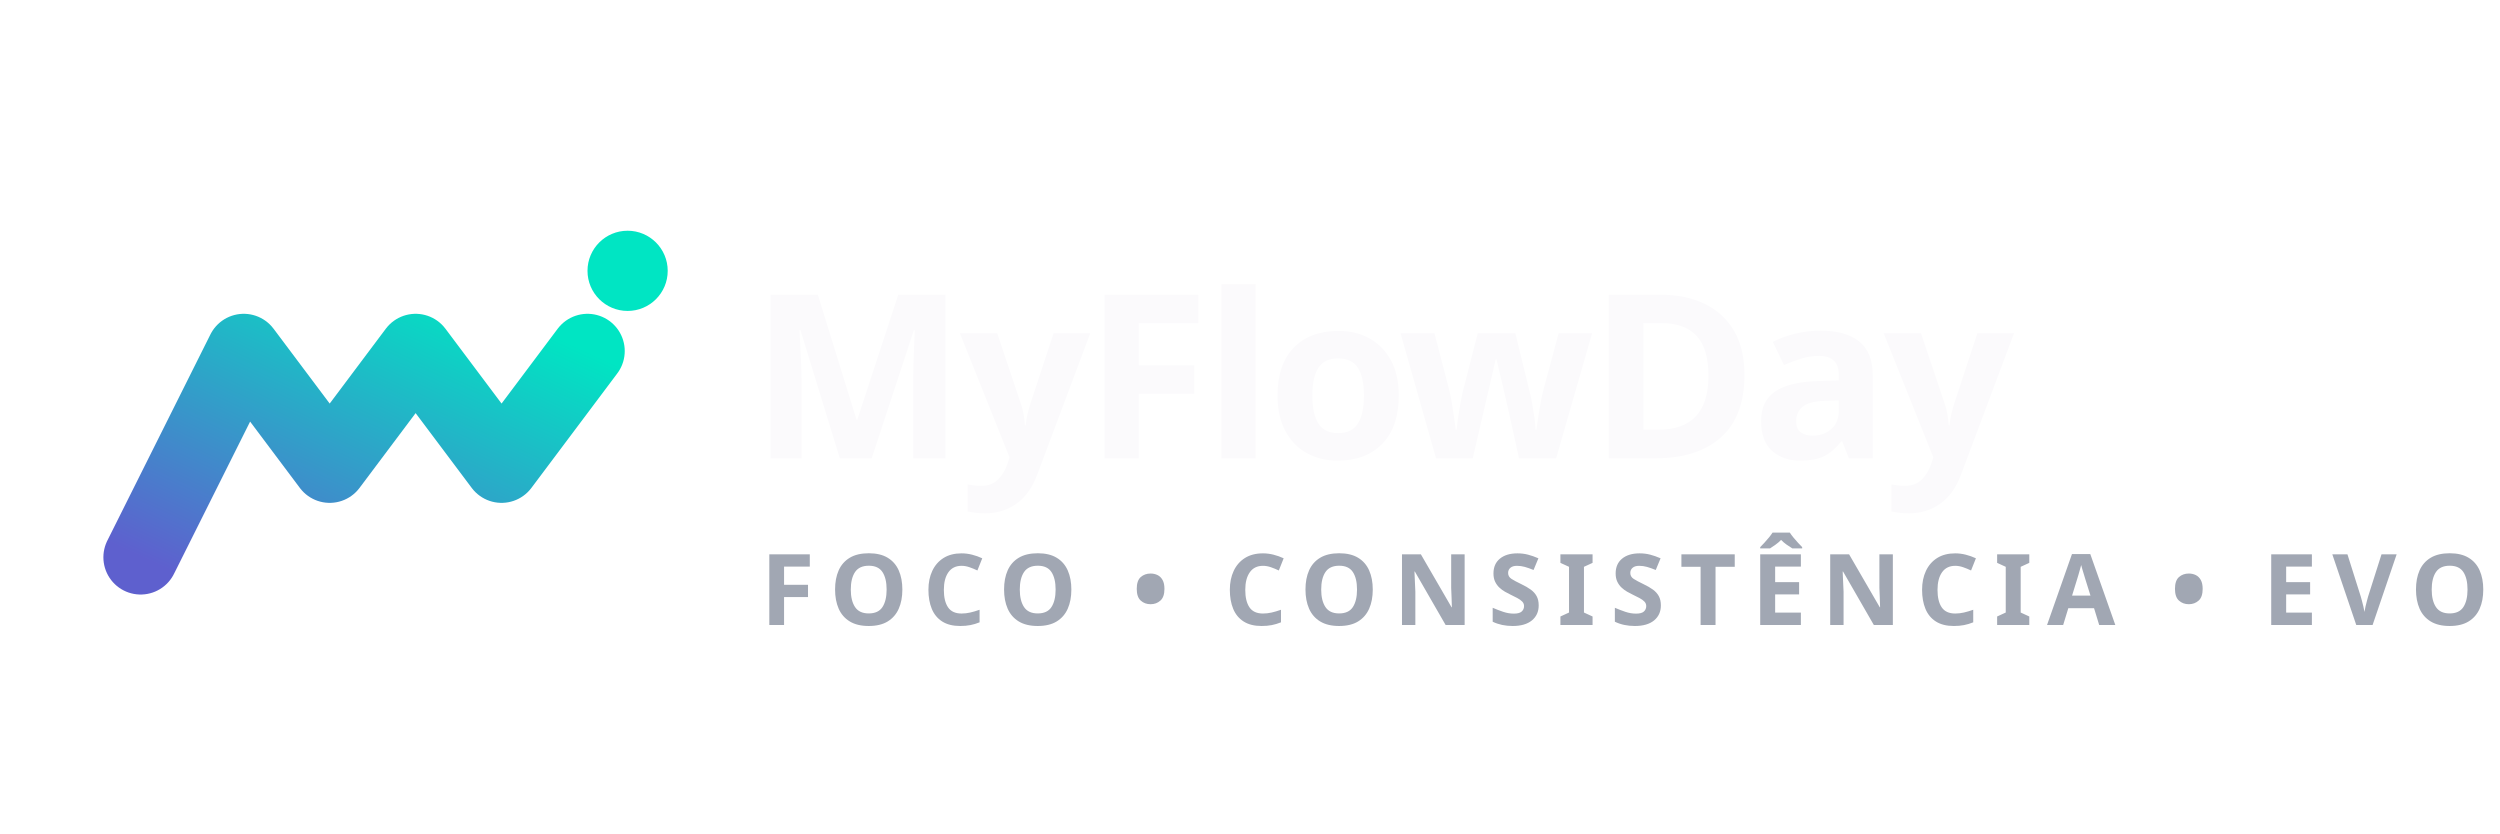
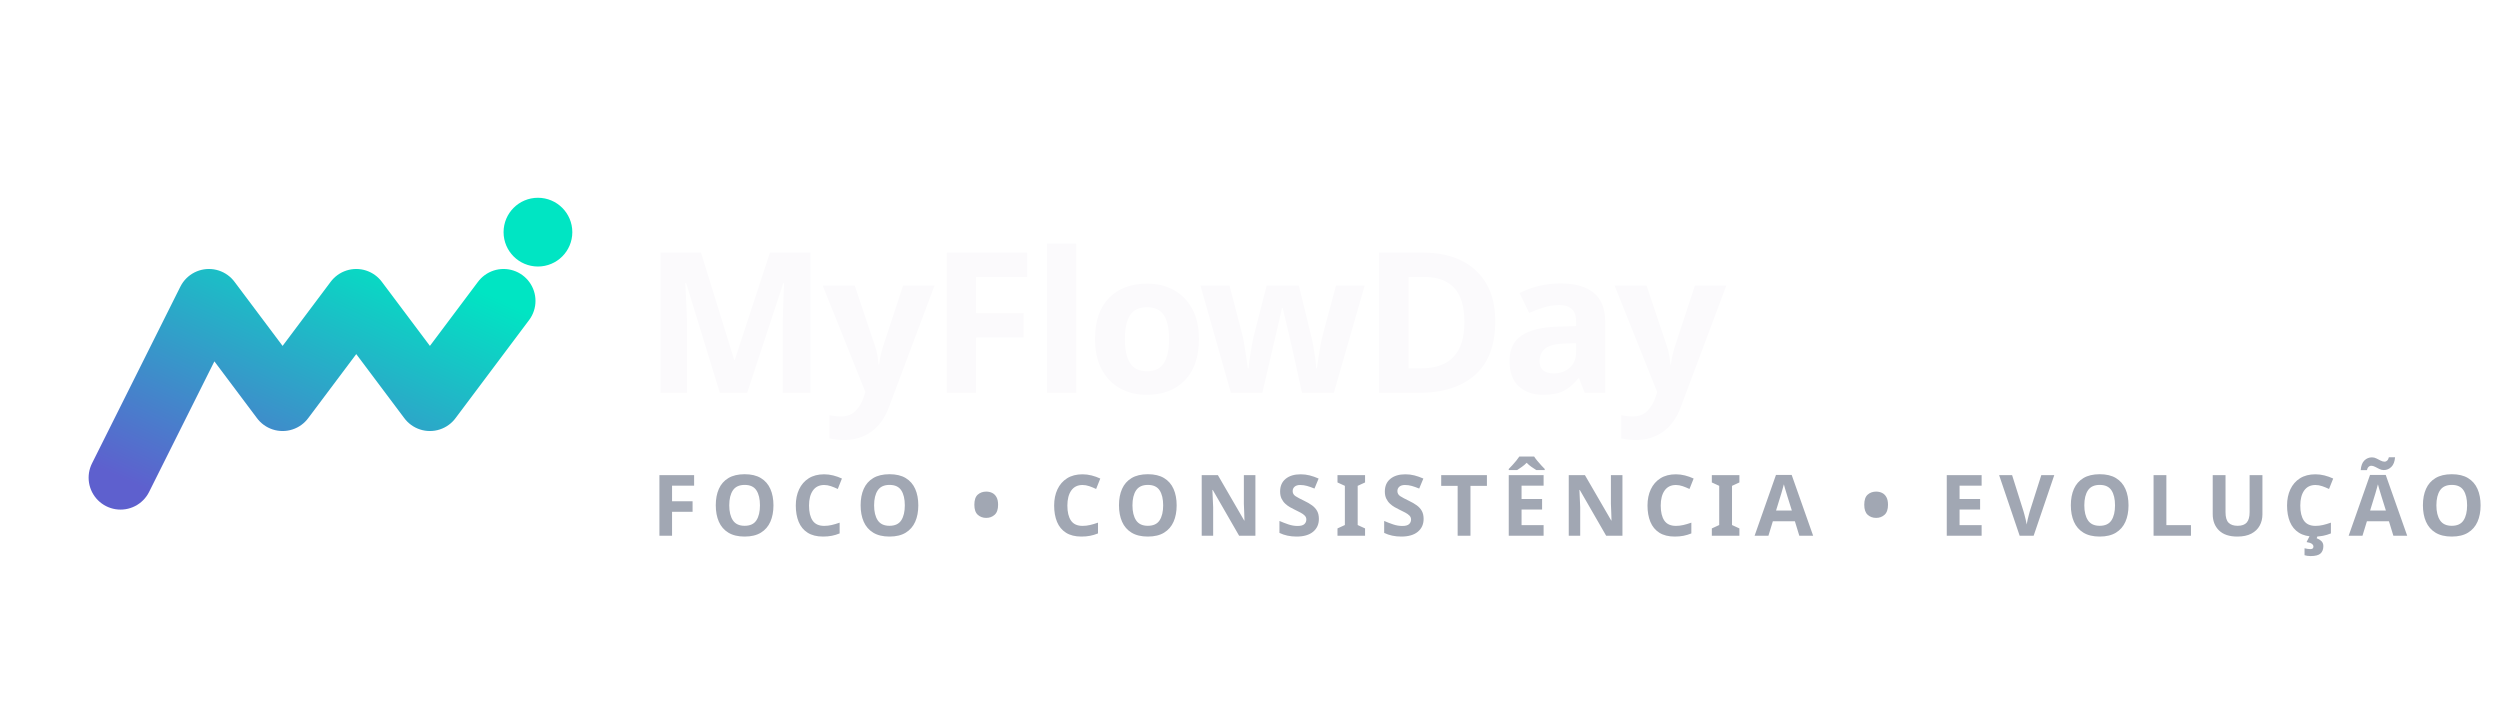
- <svg xmlns="http://www.w3.org/2000/svg" viewBox="0 0 2400 800" width="2400" height="800">
+ <svg xmlns="http://www.w3.org/2000/svg" viewBox="0 0 2800 800" width="2800" height="800">
  <defs>
    <linearGradient id="flow" x1="0%" y1="100%" x2="100%" y2="0%">
      <stop offset="0%" stop-color="#5E60CE" />
      <stop offset="100%" stop-color="#00E5C3" />
    </linearGradient>
  </defs>
  <g transform="translate(80, 150) scale(0.55)">
    <path d="M 100 700 L 280 340 L 430 540 L 580 340 L 730 540 L 880 340" fill="none" stroke="url(#flow)" stroke-width="130" stroke-linecap="round" stroke-linejoin="round" />
    <circle cx="950" cy="200" r="70" fill="#00E5C3" />
  </g>
  <text x="720" y="440" font-family="'Plus Jakarta Sans', sans-serif" font-size="220px" font-weight="800" fill="#FBFAFC" letter-spacing="-6px">MyFlowDay</text>
  <text x="730" y="600" font-family="'Plus Jakarta Sans', sans-serif" font-size="95px" font-weight="800" fill="#A1A7B3" letter-spacing="14px">FOCO • CONSISTÊNCIA • EVOLUÇÃO</text>
</svg>
